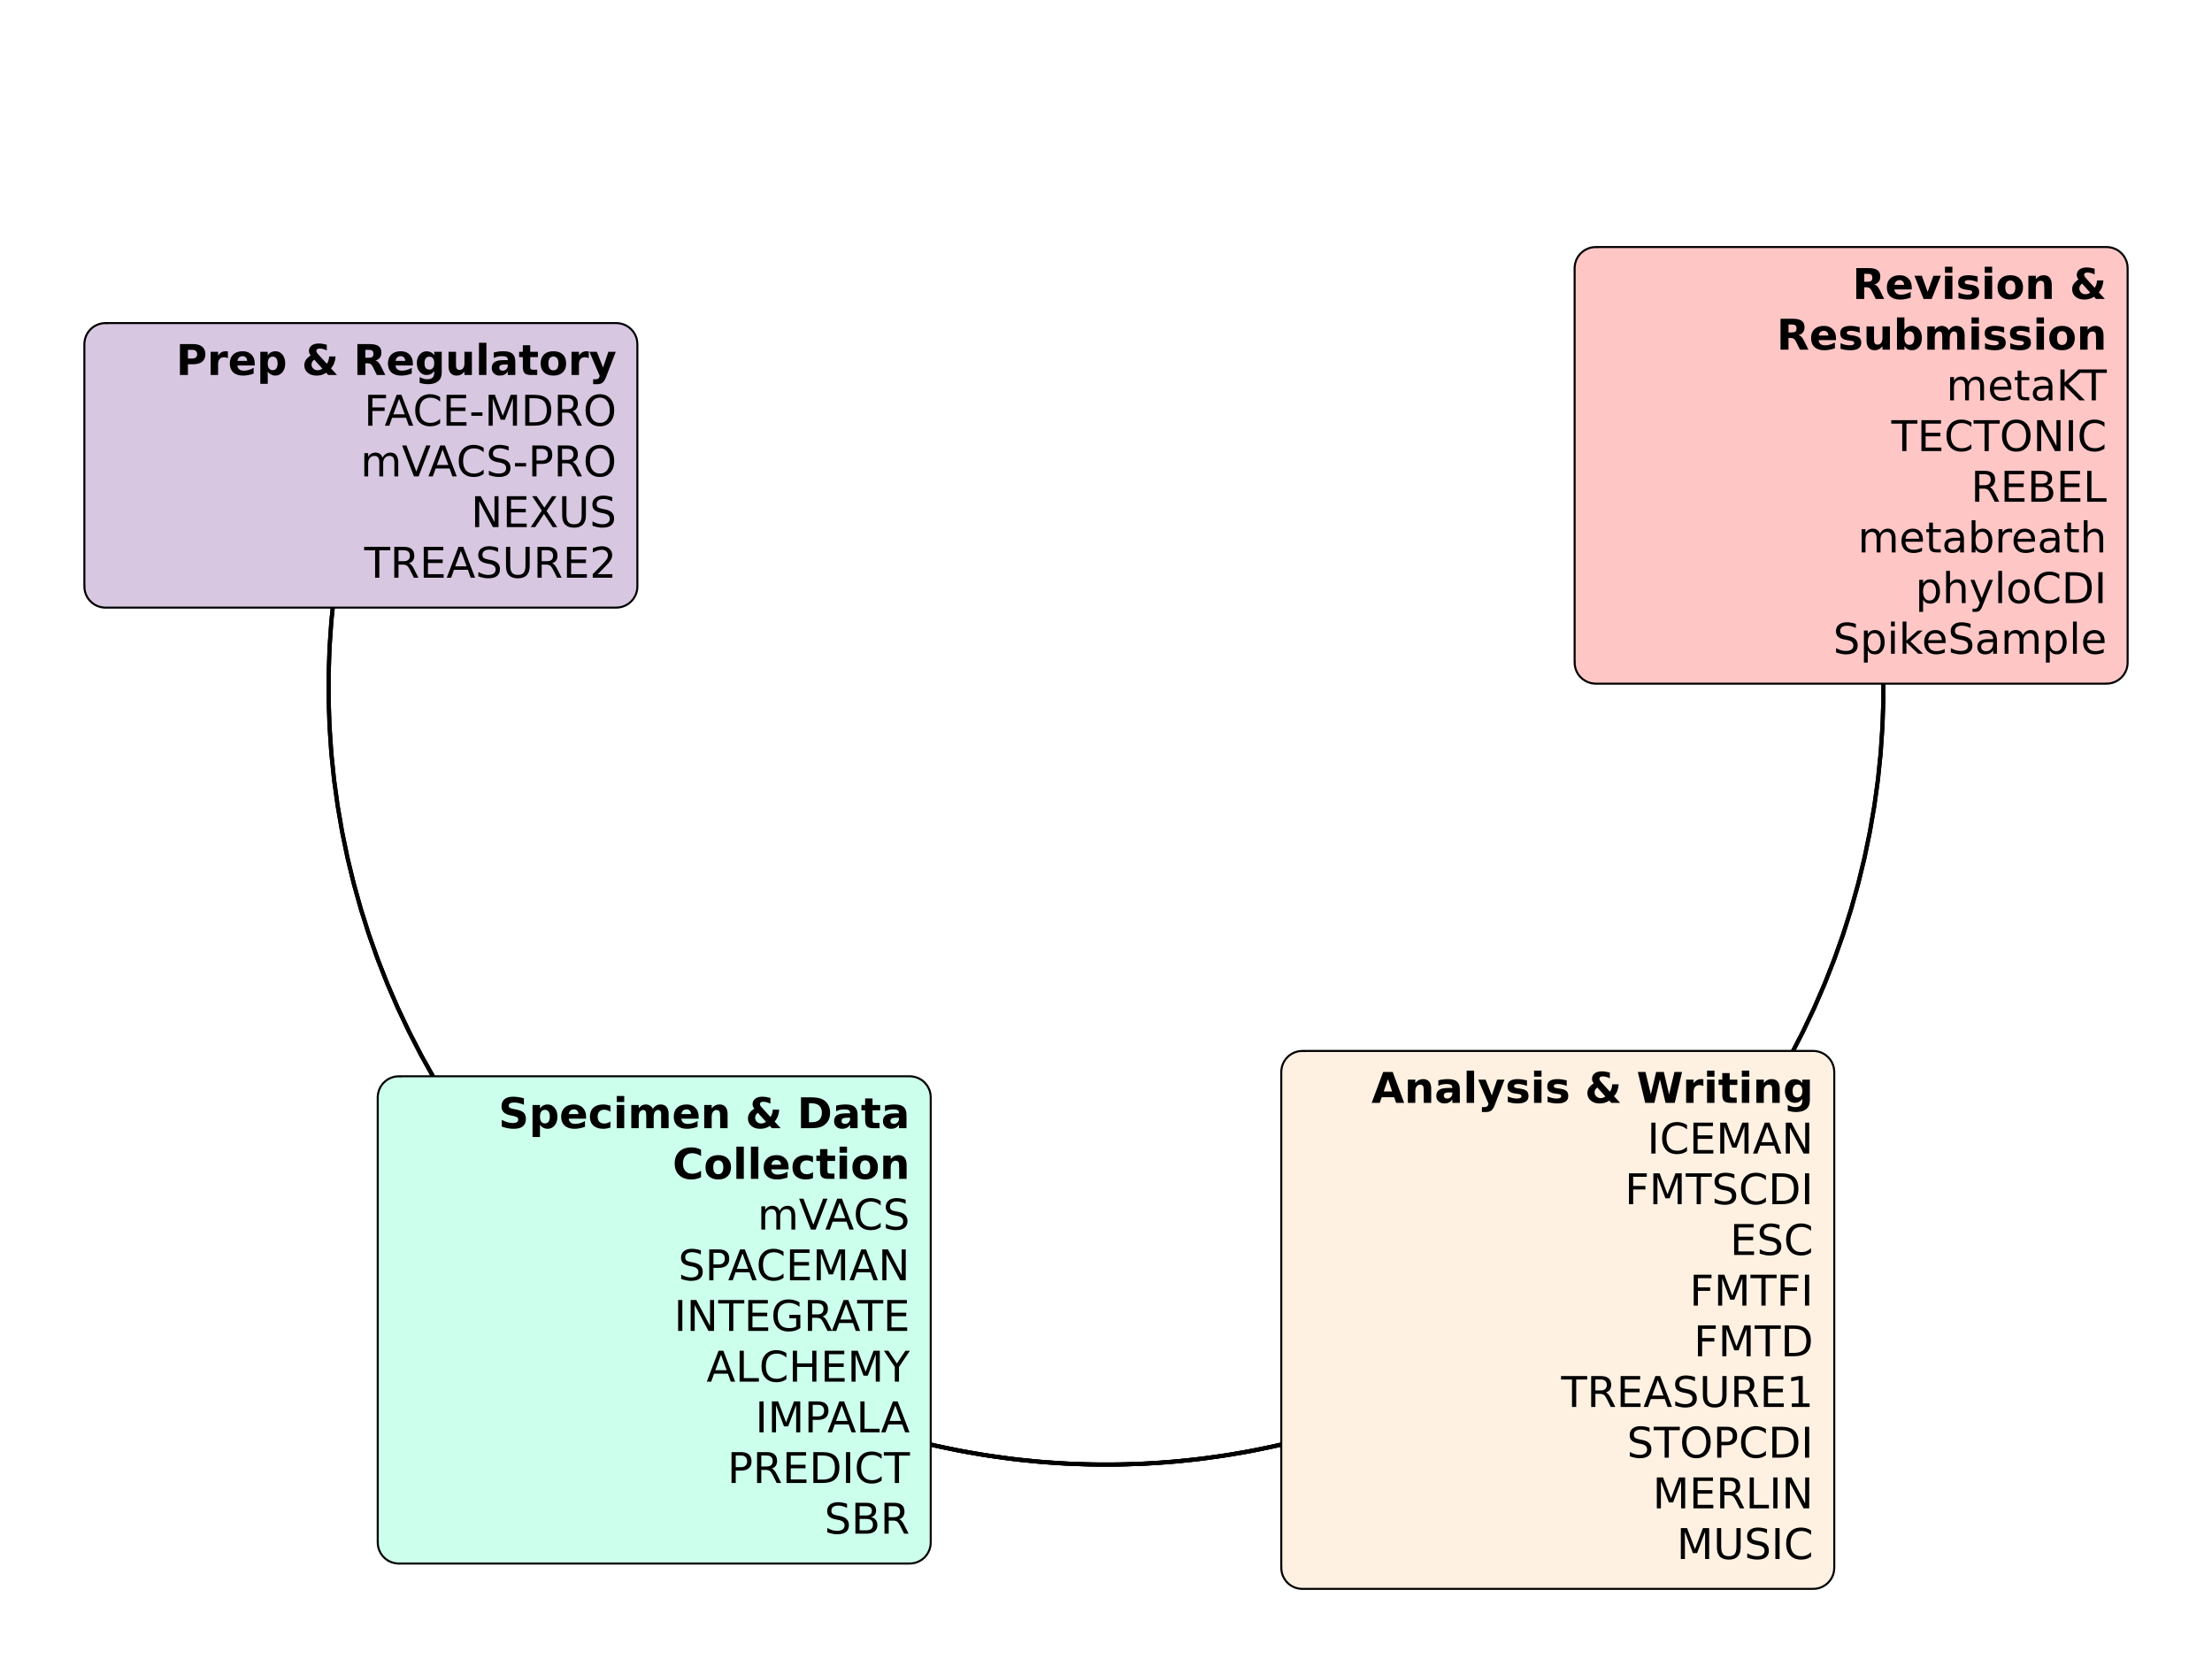
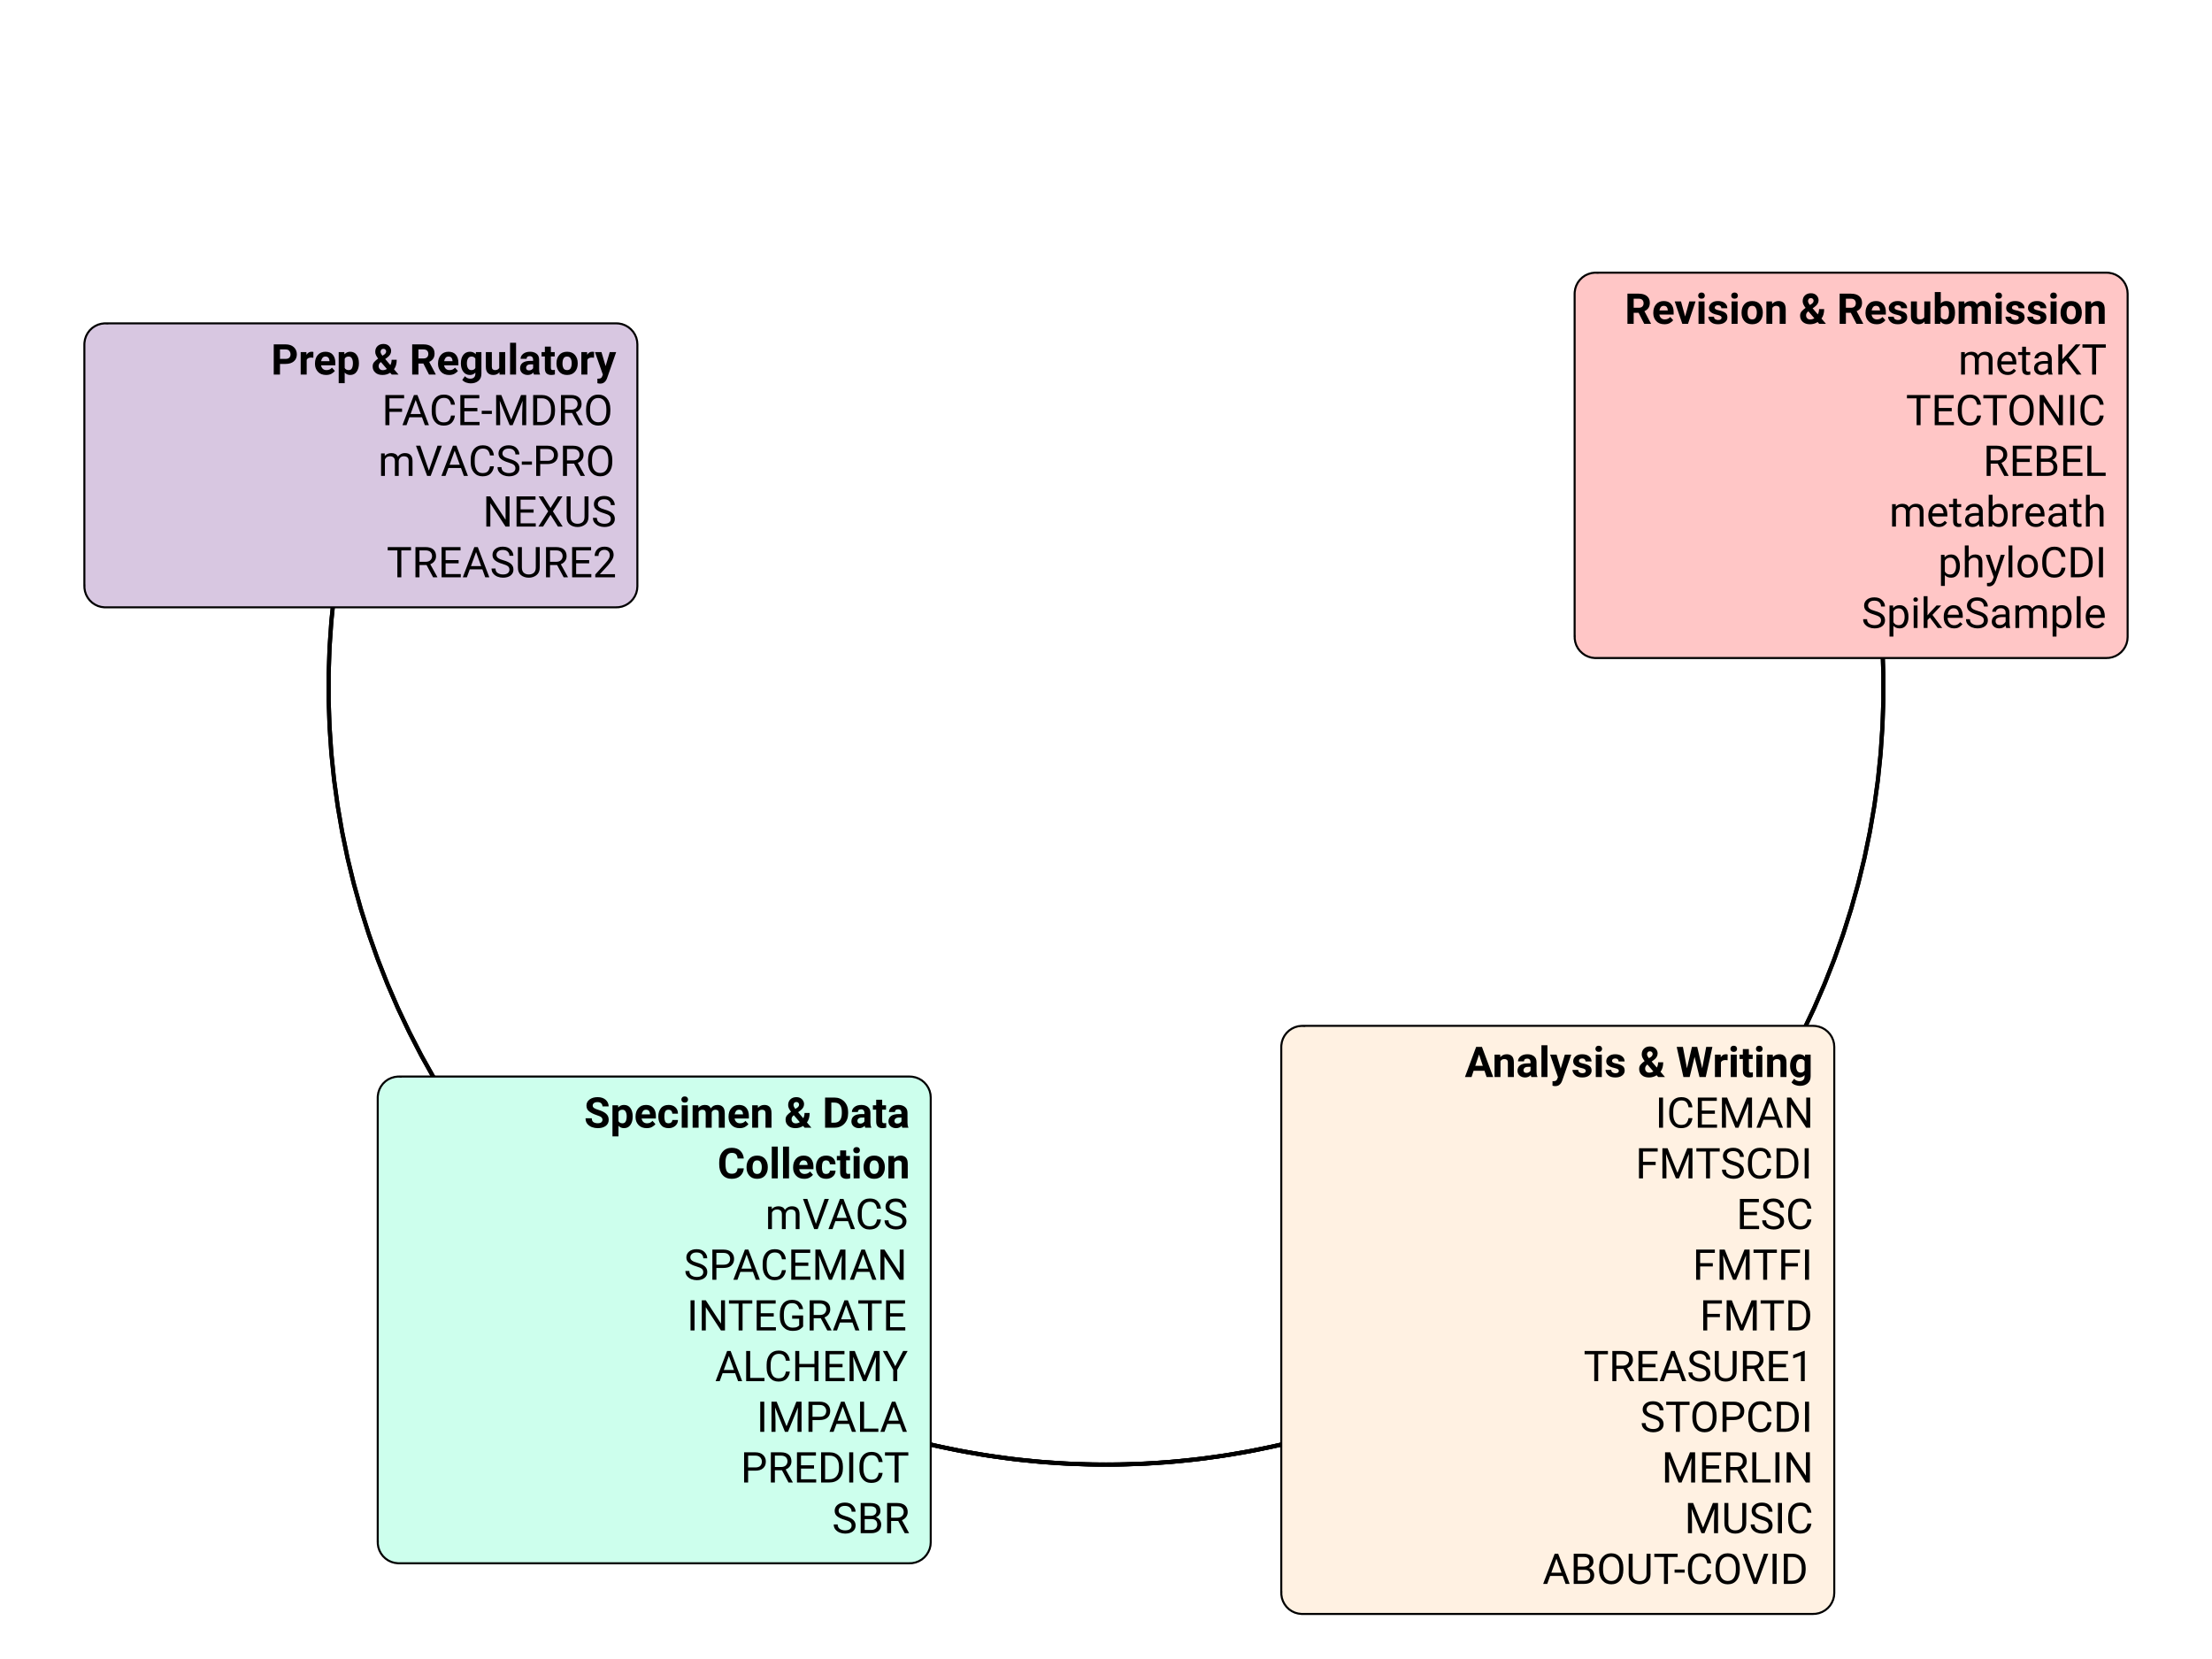
<svg xmlns="http://www.w3.org/2000/svg" class="svglite" width="576.00pt" height="432.00pt" viewBox="0 0 576.00 432.00">
  <defs>
    <style type="text/css">
    .svglite line, .svglite polyline, .svglite polygon, .svglite path, .svglite rect, .svglite circle {
      fill: none;
      stroke: #000000;
      stroke-linecap: round;
      stroke-linejoin: round;
      stroke-miterlimit: 10.00;
    }
    .svglite text {
      white-space: pre;
    }
  </style>
  </defs>
  <rect width="100%" height="100%" style="stroke: none; fill: none;" />
  <defs>
    <clipPath id="cpMC4wMHw1NzYuMDB8MC4wMHw0MzIuMDA=">
      <rect x="0.00" y="0.00" width="576.00" height="432.00" />
    </clipPath>
  </defs>
  <g clip-path="url(#cpMC4wMHw1NzYuMDB8MC4wMHw0MzIuMDA=)">
    <polyline points="405.64,343.70 399.97,347.60 394.18,351.31 388.26,354.82 382.23,358.12 376.09,361.22 369.85,364.11 363.51,366.78 357.09,369.24 350.58,371.47 344.01,373.49 337.36,375.28 330.67,376.84 323.92,378.18 317.13,379.28 310.31,380.16 303.46,380.80 296.60,381.21 289.72,381.38 282.84,381.32 275.97,381.03 269.11,380.51 262.28,379.75 255.47,378.76 248.70,377.54 241.98,376.09 235.31,374.41 228.70,372.51 222.16,370.38 215.69,368.03 209.31,365.47 203.02,362.69 196.83,359.70 190.74,356.49 184.76,353.09 178.91,349.48 173.18,345.68 167.58,341.68 162.12,337.50 156.81,333.13 151.65,328.58 146.64,323.86 141.80,318.98 137.13,313.93 132.63,308.73 128.31,303.38 124.18,297.88 120.23,292.25 116.48,286.48 112.92,280.59 109.57,274.59 106.43,268.47 103.49,262.25 100.77,255.94 98.26,249.53 95.97,243.05 93.90,236.49 92.06,229.86 90.44,223.17 89.06,216.44 87.90,209.66 86.97,202.84 86.27,196.00 85.81,189.14 85.58,182.26 85.58,175.39 85.82,168.51 86.29,161.65 87.00,154.81 87.93,148.00 89.10,141.22 90.49,134.48 92.12,127.80 93.97,121.17 " style="stroke-width: 1.07; stroke-linecap: butt;" />
    <polyline points="93.97,121.17 92.11,127.83 90.48,134.54 89.08,141.31 87.91,148.12 86.98,154.97 86.28,161.84 85.81,168.73 85.58,175.64 85.58,182.55 85.83,189.45 86.30,196.35 87.01,203.22 87.96,210.06 89.14,216.87 90.55,223.64 92.19,230.35 94.06,237.00 96.15,243.58 98.47,250.09 101.01,256.52 103.76,262.86 106.73,269.09 109.92,275.23 113.31,281.25 116.90,287.15 120.69,292.93 124.68,298.57 128.86,304.07 133.22,309.43 137.76,314.64 142.48,319.68 147.37,324.57 152.42,329.28 157.63,333.82 162.99,338.18 168.50,342.35 174.14,346.34 179.92,350.12 185.82,353.71 191.85,357.10 197.98,360.27 204.22,363.24 210.56,365.99 216.99,368.53 223.50,370.84 230.09,372.93 236.74,374.79 243.45,376.43 250.22,377.83 257.03,379.00 263.87,379.95 270.75,380.65 277.64,381.12 284.55,381.36 291.45,381.36 298.36,381.12 305.25,380.65 312.13,379.95 318.97,379.00 325.78,377.83 332.55,376.43 339.26,374.79 345.91,372.93 352.50,370.84 359.01,368.53 365.44,365.99 371.78,363.24 378.02,360.27 384.15,357.10 390.18,353.71 396.08,350.12 401.86,346.34 407.50,342.35 413.01,338.18 418.37,333.82 423.58,329.28 428.63,324.57 433.52,319.68 438.24,314.64 442.78,309.43 447.14,304.07 451.32,298.57 455.31,292.93 459.10,287.15 462.69,281.25 466.08,275.23 469.27,269.09 472.24,262.86 474.99,256.52 477.53,250.09 479.85,243.58 481.94,237.00 483.81,230.35 485.45,223.64 486.86,216.87 488.04,210.06 488.99,203.22 489.70,196.35 490.17,189.45 490.42,182.55 490.42,175.64 490.19,168.73 489.72,161.84 489.02,154.97 488.09,148.12 486.92,141.31 485.52,134.54 483.89,127.83 482.03,121.17 " style="stroke-width: 1.07; stroke-linecap: butt;" />
    <polyline points="482.03,121.17 483.88,127.80 485.51,134.48 486.90,141.22 488.07,148.00 489.00,154.81 489.71,161.65 490.18,168.51 490.42,175.39 490.42,182.26 490.19,189.14 489.73,196.00 489.03,202.84 488.10,209.66 486.94,216.44 485.56,223.17 483.94,229.86 482.10,236.49 480.03,243.05 477.74,249.53 475.23,255.94 472.51,262.25 469.57,268.47 466.43,274.59 463.08,280.59 459.52,286.48 455.77,292.25 451.82,297.88 447.69,303.38 443.37,308.73 438.87,313.93 434.20,318.98 429.36,323.86 424.35,328.58 419.19,333.13 413.88,337.50 408.42,341.68 402.82,345.68 397.09,349.48 391.24,353.09 385.26,356.49 379.17,359.70 372.98,362.69 366.69,365.47 360.31,368.03 353.84,370.38 347.30,372.51 340.69,374.41 334.02,376.09 327.30,377.54 320.53,378.76 313.72,379.75 306.89,380.51 300.03,381.03 293.16,381.32 286.28,381.38 279.40,381.21 272.54,380.80 265.69,380.16 258.87,379.28 252.08,378.18 245.33,376.84 238.64,375.28 231.99,373.49 225.42,371.47 218.91,369.24 212.49,366.78 206.15,364.11 199.91,361.22 193.77,358.12 187.74,354.82 181.82,351.31 176.03,347.60 170.36,343.70 " style="stroke-width: 1.07; stroke-linecap: butt;" />
-     <polygon points="339.12,413.74 472.16,413.74 471.94,413.74 472.82,413.70 473.68,413.53 474.51,413.21 475.27,412.77 475.95,412.22 476.54,411.55 477.01,410.81 477.36,410.00 477.57,409.14 477.64,408.26 477.64,408.26 477.64,279.14 477.64,279.14 477.57,278.26 477.36,277.41 477.01,276.59 476.54,275.85 475.95,275.19 475.27,274.63 474.51,274.19 473.68,273.88 472.82,273.70 472.16,273.66 339.12,273.66 339.78,273.70 338.90,273.67 338.02,273.77 337.17,274.02 336.38,274.40 335.65,274.90 335.02,275.51 334.49,276.21 334.08,276.99 333.80,277.83 333.66,278.70 333.64,279.14 333.64,408.26 333.66,407.82 333.66,408.70 333.80,409.57 334.08,410.41 334.49,411.19 335.02,411.90 335.65,412.51 336.38,413.01 337.17,413.39 338.02,413.63 338.90,413.74 " style="stroke-width: 0.53; fill: #FFF1E2;" />
-     <text x="357.14" y="287.18" style="font-size: 11.04px; font-weight: bold; font-family: &quot;Bitstream Vera Sans&quot;;" textLength="51.72px" lengthAdjust="spacingAndGlyphs">Analysis</text>
-     <text x="412.70" y="287.18" style="font-size: 11.04px; font-weight: bold; font-family: &quot;Bitstream Vera Sans&quot;;" textLength="9.62px" lengthAdjust="spacingAndGlyphs">&amp;</text>
-     <text x="426.16" y="287.18" style="font-size: 11.04px; font-weight: bold; font-family: &quot;Bitstream Vera Sans&quot;;" textLength="46.00px" lengthAdjust="spacingAndGlyphs">Writing</text>
-     <text x="428.92" y="300.38" style="font-size: 11.04px; font-family: &quot;Bitstream Vera Sans&quot;;" textLength="43.24px" lengthAdjust="spacingAndGlyphs">ICEMAN</text>
-     <text x="423.10" y="313.58" style="font-size: 11.04px; font-family: &quot;Bitstream Vera Sans&quot;;" textLength="49.05px" lengthAdjust="spacingAndGlyphs">FMTSCDI</text>
-     <text x="450.49" y="326.78" style="font-size: 11.04px; font-family: &quot;Bitstream Vera Sans&quot;;" textLength="21.67px" lengthAdjust="spacingAndGlyphs">ESC</text>
-     <text x="439.96" y="339.98" style="font-size: 11.04px; font-family: &quot;Bitstream Vera Sans&quot;;" textLength="32.20px" lengthAdjust="spacingAndGlyphs">FMTFI</text>
-     <text x="441.06" y="353.17" style="font-size: 11.04px; font-family: &quot;Bitstream Vera Sans&quot;;" textLength="31.10px" lengthAdjust="spacingAndGlyphs">FMTD</text>
-     <text x="406.52" y="366.37" style="font-size: 11.04px; font-family: &quot;Bitstream Vera Sans&quot;;" textLength="65.64px" lengthAdjust="spacingAndGlyphs">TREASURE1</text>
-     <text x="423.63" y="379.57" style="font-size: 11.04px; font-family: &quot;Bitstream Vera Sans&quot;;" textLength="48.53px" lengthAdjust="spacingAndGlyphs">STOPCDI</text>
-     <text x="430.36" y="392.77" style="font-size: 11.04px; font-family: &quot;Bitstream Vera Sans&quot;;" textLength="41.80px" lengthAdjust="spacingAndGlyphs">MERLIN</text>
-     <text x="436.61" y="405.97" style="font-size: 11.04px; font-family: &quot;Bitstream Vera Sans&quot;;" textLength="35.55px" lengthAdjust="spacingAndGlyphs">MUSIC</text>
-     <polygon points="27.45,158.22 160.49,158.22 160.27,158.22 161.15,158.18 162.01,158.00 162.84,157.69 163.60,157.25 164.28,156.69 164.87,156.03 165.34,155.29 165.69,154.48 165.90,153.62 165.97,152.74 165.97,152.74 165.97,89.61 165.97,89.61 165.90,88.73 165.69,87.87 165.34,87.06 164.87,86.32 164.28,85.66 163.60,85.10 162.84,84.66 162.01,84.35 161.15,84.17 160.49,84.13 27.45,84.13 28.11,84.17 27.23,84.13 26.35,84.24 25.50,84.49 24.71,84.86 23.98,85.36 23.35,85.98 22.82,86.68 22.41,87.46 22.13,88.30 21.99,89.17 21.97,89.61 21.97,152.74 21.99,152.30 21.99,153.18 22.13,154.05 22.41,154.89 22.82,155.67 23.35,156.37 23.98,156.98 24.71,157.49 25.50,157.86 26.35,158.11 27.23,158.22 " style="stroke-width: 0.53; fill: #D8C7E1;" />
-     <text x="45.84" y="97.65" style="font-size: 11.04px; font-weight: bold; font-family: &quot;Bitstream Vera Sans&quot;;" textLength="28.91px" lengthAdjust="spacingAndGlyphs">Prep</text>
-     <text x="78.59" y="97.65" style="font-size: 11.04px; font-weight: bold; font-family: &quot;Bitstream Vera Sans&quot;;" textLength="9.62px" lengthAdjust="spacingAndGlyphs">&amp;</text>
-     <text x="92.05" y="97.65" style="font-size: 11.04px; font-weight: bold; font-family: &quot;Bitstream Vera Sans&quot;;" textLength="68.44px" lengthAdjust="spacingAndGlyphs">Regulatory</text>
-     <text x="94.80" y="110.85" style="font-size: 11.04px; font-family: &quot;Bitstream Vera Sans&quot;;" textLength="65.69px" lengthAdjust="spacingAndGlyphs">FACE-MDRO</text>
-     <text x="93.87" y="124.05" style="font-size: 11.04px; font-family: &quot;Bitstream Vera Sans&quot;;" textLength="66.61px" lengthAdjust="spacingAndGlyphs">mVACS-PRO</text>
-     <text x="122.64" y="137.25" style="font-size: 11.04px; font-family: &quot;Bitstream Vera Sans&quot;;" textLength="37.85px" lengthAdjust="spacingAndGlyphs">NEXUS</text>
-     <text x="94.85" y="150.44" style="font-size: 11.04px; font-family: &quot;Bitstream Vera Sans&quot;;" textLength="65.64px" lengthAdjust="spacingAndGlyphs">TREASURE2</text>
-     <polygon points="415.51,178.02 548.55,178.02 548.33,178.01 549.21,177.98 550.08,177.80 550.90,177.49 551.66,177.05 552.35,176.49 552.93,175.83 553.40,175.08 553.75,174.27 553.96,173.42 554.03,172.54 554.03,172.54 554.03,69.81 554.03,69.81 553.96,68.93 553.75,68.08 553.40,67.27 552.93,66.52 552.35,65.86 551.66,65.30 550.90,64.86 550.08,64.55 549.21,64.37 548.55,64.33 415.51,64.33 416.17,64.37 415.29,64.34 414.41,64.44 413.57,64.69 412.77,65.07 412.05,65.57 411.41,66.18 410.88,66.88 410.47,67.66 410.19,68.50 410.05,69.37 410.03,69.81 410.03,172.54 410.05,172.10 410.05,172.98 410.19,173.85 410.47,174.69 410.88,175.47 411.41,176.17 412.05,176.78 412.77,177.28 413.57,177.66 414.41,177.91 415.29,178.01 " style="stroke-width: 0.53; fill: #FFC6C6;" />
-     <text x="482.36" y="77.85" style="font-size: 11.04px; font-weight: bold; font-family: &quot;Bitstream Vera Sans&quot;;" textLength="52.73px" lengthAdjust="spacingAndGlyphs">Revision</text>
-     <text x="538.93" y="77.85" style="font-size: 11.04px; font-weight: bold; font-family: &quot;Bitstream Vera Sans&quot;;" textLength="9.62px" lengthAdjust="spacingAndGlyphs">&amp;</text>
-     <text x="462.63" y="91.05" style="font-size: 11.04px; font-weight: bold; font-family: &quot;Bitstream Vera Sans&quot;;" textLength="85.92px" lengthAdjust="spacingAndGlyphs">Resubmission</text>
-     <text x="506.81" y="104.25" style="font-size: 11.04px; font-family: &quot;Bitstream Vera Sans&quot;;" textLength="41.74px" lengthAdjust="spacingAndGlyphs">metaKT</text>
-     <text x="492.51" y="117.45" style="font-size: 11.04px; font-family: &quot;Bitstream Vera Sans&quot;;" textLength="56.04px" lengthAdjust="spacingAndGlyphs">TECTONIC</text>
-     <text x="513.24" y="130.65" style="font-size: 11.04px; font-family: &quot;Bitstream Vera Sans&quot;;" textLength="35.32px" lengthAdjust="spacingAndGlyphs">REBEL</text>
-     <text x="483.77" y="143.84" style="font-size: 11.04px; font-family: &quot;Bitstream Vera Sans&quot;;" textLength="64.78px" lengthAdjust="spacingAndGlyphs">metabreath</text>
-     <text x="498.76" y="157.04" style="font-size: 11.04px; font-family: &quot;Bitstream Vera Sans&quot;;" textLength="49.79px" lengthAdjust="spacingAndGlyphs">phyloCDI</text>
-     <text x="477.35" y="170.24" style="font-size: 11.04px; font-family: &quot;Bitstream Vera Sans&quot;;" textLength="71.20px" lengthAdjust="spacingAndGlyphs">SpikeSample</text>
-     <polygon points="103.84,407.14 236.88,407.14 236.66,407.14 237.54,407.10 238.41,406.93 239.23,406.61 240.00,406.17 240.68,405.62 241.26,404.96 241.73,404.21 242.08,403.40 242.29,402.54 242.36,401.66 242.36,401.66 242.36,285.74 242.36,285.74 242.29,284.86 242.08,284.00 241.73,283.19 241.26,282.45 240.68,281.79 240.00,281.23 239.23,280.79 238.41,280.48 237.54,280.30 236.88,280.26 103.84,280.26 104.50,280.30 103.62,280.27 102.75,280.37 101.90,280.62 101.10,280.99 100.38,281.50 99.74,282.11 99.21,282.81 98.80,283.59 98.52,284.43 98.38,285.30 98.36,285.74 98.36,401.66 98.38,401.22 98.38,402.11 98.52,402.98 98.80,403.81 99.21,404.59 99.74,405.30 100.38,405.91 101.10,406.41 101.90,406.79 102.75,407.03 103.62,407.14 " style="stroke-width: 0.53; fill: #CDFFED;" />
-     <text x="129.80" y="293.78" style="font-size: 11.04px; font-weight: bold; font-family: &quot;Bitstream Vera Sans&quot;;" textLength="60.47px" lengthAdjust="spacingAndGlyphs">Specimen</text>
-     <text x="194.11" y="293.78" style="font-size: 11.04px; font-weight: bold; font-family: &quot;Bitstream Vera Sans&quot;;" textLength="9.62px" lengthAdjust="spacingAndGlyphs">&amp;</text>
-     <text x="207.56" y="293.78" style="font-size: 11.04px; font-weight: bold; font-family: &quot;Bitstream Vera Sans&quot;;" textLength="29.32px" lengthAdjust="spacingAndGlyphs">Data</text>
-     <text x="175.14" y="306.98" style="font-size: 11.04px; font-weight: bold; font-family: &quot;Bitstream Vera Sans&quot;;" textLength="61.74px" lengthAdjust="spacingAndGlyphs">Collection</text>
-     <text x="197.25" y="320.18" style="font-size: 11.04px; font-family: &quot;Bitstream Vera Sans&quot;;" textLength="39.64px" lengthAdjust="spacingAndGlyphs">mVACS</text>
-     <text x="176.60" y="333.38" style="font-size: 11.04px; font-family: &quot;Bitstream Vera Sans&quot;;" textLength="60.29px" lengthAdjust="spacingAndGlyphs">SPACEMAN</text>
-     <text x="175.51" y="346.57" style="font-size: 11.04px; font-family: &quot;Bitstream Vera Sans&quot;;" textLength="61.37px" lengthAdjust="spacingAndGlyphs">INTEGRATE</text>
-     <text x="183.96" y="359.77" style="font-size: 11.04px; font-family: &quot;Bitstream Vera Sans&quot;;" textLength="52.92px" lengthAdjust="spacingAndGlyphs">ALCHEMY</text>
-     <text x="196.67" y="372.97" style="font-size: 11.04px; font-family: &quot;Bitstream Vera Sans&quot;;" textLength="40.21px" lengthAdjust="spacingAndGlyphs">IMPALA</text>
-     <text x="189.41" y="386.17" style="font-size: 11.04px; font-family: &quot;Bitstream Vera Sans&quot;;" textLength="47.48px" lengthAdjust="spacingAndGlyphs">PREDICT</text>
-     <text x="214.66" y="399.37" style="font-size: 11.04px; font-family: &quot;Bitstream Vera Sans&quot;;" textLength="22.23px" lengthAdjust="spacingAndGlyphs">SBR</text>
+     <polygon points="339.12,420.27 472.16,420.27 471.94,420.27 472.82,420.23 473.68,420.06 474.51,419.74 475.27,419.30 475.95,418.75 476.54,418.09 477.01,417.34 477.36,416.53 477.57,415.67 477.64,414.79 477.64,414.79 477.64,272.61 477.64,272.61 477.57,271.73 477.36,270.88 477.01,270.06 476.54,269.32 475.95,268.66 475.27,268.10 474.51,267.66 473.68,267.35 472.82,267.17 472.16,267.13 339.12,267.13 339.78,267.17 338.90,267.14 338.02,267.24 337.17,267.49 336.38,267.87 335.65,268.37 335.02,268.98 334.49,269.68 334.08,270.46 333.80,271.30 333.66,272.17 333.64,272.61 333.64,414.79 333.66,414.35 333.66,415.23 333.80,416.11 334.08,416.94 334.49,417.72 335.02,418.43 335.65,419.04 336.38,419.54 337.17,419.92 338.02,420.16 338.90,420.27 " style="stroke-width: 0.53; fill: #FFF1E2;" />
+     <text x="381.42" y="280.46" style="font-size: 11.04px; font-weight: bold; font-family: &quot;Roboto&quot;;" textLength="42.26px" lengthAdjust="spacingAndGlyphs">Analysis</text>
+     <text x="426.44" y="280.46" style="font-size: 11.04px; font-weight: bold; font-family: &quot;Roboto&quot;;" textLength="7.24px" lengthAdjust="spacingAndGlyphs">&amp;</text>
+     <text x="436.42" y="280.46" style="font-size: 11.04px; font-weight: bold; font-family: &quot;Roboto&quot;;" textLength="35.73px" lengthAdjust="spacingAndGlyphs">Writing</text>
+     <text x="431.02" y="293.66" style="font-size: 11.04px; font-family: &quot;Roboto&quot;;" textLength="41.13px" lengthAdjust="spacingAndGlyphs">ICEMAN</text>
+     <text x="425.88" y="306.85" style="font-size: 11.04px; font-family: &quot;Roboto&quot;;" textLength="46.28px" lengthAdjust="spacingAndGlyphs">FMTSCDI</text>
+     <text x="452.16" y="320.05" style="font-size: 11.04px; font-family: &quot;Roboto&quot;;" textLength="20.00px" lengthAdjust="spacingAndGlyphs">ESC</text>
+     <text x="440.76" y="333.25" style="font-size: 11.04px; font-family: &quot;Roboto&quot;;" textLength="31.40px" lengthAdjust="spacingAndGlyphs">FMTFI</text>
+     <text x="442.61" y="346.45" style="font-size: 11.04px; font-family: &quot;Roboto&quot;;" textLength="29.55px" lengthAdjust="spacingAndGlyphs">FMTD</text>
+     <text x="412.36" y="359.65" style="font-size: 11.04px; font-family: &quot;Roboto&quot;;" textLength="59.80px" lengthAdjust="spacingAndGlyphs">TREASURE1</text>
+     <text x="427.06" y="372.85" style="font-size: 11.04px; font-family: &quot;Roboto&quot;;" textLength="45.10px" lengthAdjust="spacingAndGlyphs">STOPCDI</text>
+     <text x="432.67" y="386.04" style="font-size: 11.04px; font-family: &quot;Roboto&quot;;" textLength="39.49px" lengthAdjust="spacingAndGlyphs">MERLIN</text>
+     <text x="438.64" y="399.24" style="font-size: 11.04px; font-family: &quot;Roboto&quot;;" textLength="33.52px" lengthAdjust="spacingAndGlyphs">MUSIC</text>
+     <text x="401.68" y="412.44" style="font-size: 11.04px; font-family: &quot;Roboto&quot;;" textLength="70.48px" lengthAdjust="spacingAndGlyphs">ABOUT-COVID</text>
+     <polygon points="27.45,158.15 160.49,158.15 160.27,158.15 161.15,158.11 162.01,157.94 162.84,157.62 163.60,157.18 164.28,156.62 164.87,155.96 165.34,155.22 165.69,154.41 165.90,153.55 165.97,152.67 165.97,152.67 165.97,89.68 165.97,89.68 165.90,88.80 165.69,87.94 165.34,87.13 164.87,86.39 164.28,85.73 163.60,85.17 162.84,84.73 162.01,84.41 161.15,84.24 160.49,84.20 27.45,84.20 28.11,84.24 27.23,84.20 26.35,84.31 25.50,84.55 24.71,84.93 23.98,85.43 23.35,86.04 22.82,86.75 22.41,87.53 22.13,88.37 21.99,89.24 21.97,89.68 21.97,152.67 21.99,152.23 21.99,153.11 22.13,153.98 22.41,154.82 22.82,155.60 23.35,156.31 23.98,156.92 24.71,157.42 25.50,157.80 26.35,158.04 27.23,158.15 " style="stroke-width: 0.53; fill: #D8C7E1;" />
+     <text x="70.58" y="97.53" style="font-size: 11.04px; font-weight: bold; font-family: &quot;Roboto&quot;;" textLength="23.32px" lengthAdjust="spacingAndGlyphs">Prep</text>
+     <text x="96.65" y="97.53" style="font-size: 11.04px; font-weight: bold; font-family: &quot;Roboto&quot;;" textLength="7.24px" lengthAdjust="spacingAndGlyphs">&amp;</text>
+     <text x="106.63" y="97.53" style="font-size: 11.04px; font-weight: bold; font-family: &quot;Roboto&quot;;" textLength="53.86px" lengthAdjust="spacingAndGlyphs">Regulatory</text>
+     <text x="99.45" y="110.72" style="font-size: 11.04px; font-family: &quot;Roboto&quot;;" textLength="61.04px" lengthAdjust="spacingAndGlyphs">FACE-MDRO</text>
+     <text x="98.48" y="123.92" style="font-size: 11.04px; font-family: &quot;Roboto&quot;;" textLength="62.01px" lengthAdjust="spacingAndGlyphs">mVACS-PRO</text>
+     <text x="125.73" y="137.12" style="font-size: 11.04px; font-family: &quot;Roboto&quot;;" textLength="34.76px" lengthAdjust="spacingAndGlyphs">NEXUS</text>
+     <text x="100.69" y="150.32" style="font-size: 11.04px; font-family: &quot;Roboto&quot;;" textLength="59.80px" lengthAdjust="spacingAndGlyphs">TREASURE2</text>
+     <polygon points="415.51,171.35 548.55,171.35 548.33,171.35 549.21,171.31 550.08,171.13 550.90,170.82 551.66,170.38 552.35,169.82 552.93,169.16 553.40,168.42 553.75,167.61 553.96,166.75 554.03,165.87 554.03,165.87 554.03,76.48 554.03,76.48 553.96,75.60 553.75,74.74 553.40,73.93 552.93,73.19 552.35,72.53 551.66,71.97 550.90,71.53 550.08,71.22 549.21,71.04 548.55,71.00 415.51,71.00 416.17,71.04 415.29,71.00 414.41,71.11 413.57,71.36 412.77,71.73 412.05,72.23 411.41,72.85 410.88,73.55 410.47,74.33 410.19,75.17 410.05,76.04 410.03,76.48 410.03,165.87 410.05,165.43 410.05,166.31 410.19,167.18 410.47,168.02 410.88,168.80 411.41,169.50 412.05,170.11 412.77,170.62 413.57,170.99 414.41,171.24 415.29,171.35 " style="stroke-width: 0.53; fill: #FFC6C6;" />
+     <text x="423.08" y="84.33" style="font-size: 11.04px; font-weight: bold; font-family: &quot;Roboto&quot;;" textLength="42.52px" lengthAdjust="spacingAndGlyphs">Revision</text>
+     <text x="468.35" y="84.33" style="font-size: 11.04px; font-weight: bold; font-family: &quot;Roboto&quot;;" textLength="7.24px" lengthAdjust="spacingAndGlyphs">&amp;</text>
+     <text x="478.34" y="84.33" style="font-size: 11.04px; font-weight: bold; font-family: &quot;Roboto&quot;;" textLength="70.21px" lengthAdjust="spacingAndGlyphs">Resubmission</text>
+     <text x="509.92" y="97.53" style="font-size: 11.04px; font-family: &quot;Roboto&quot;;" textLength="38.64px" lengthAdjust="spacingAndGlyphs">metaKT</text>
+     <text x="496.30" y="110.72" style="font-size: 11.04px; font-family: &quot;Roboto&quot;;" textLength="52.25px" lengthAdjust="spacingAndGlyphs">TECTONIC</text>
+     <text x="516.41" y="123.92" style="font-size: 11.04px; font-family: &quot;Roboto&quot;;" textLength="32.14px" lengthAdjust="spacingAndGlyphs">REBEL</text>
+     <text x="491.95" y="137.12" style="font-size: 11.04px; font-family: &quot;Roboto&quot;;" textLength="56.61px" lengthAdjust="spacingAndGlyphs">metabreath</text>
+     <text x="504.67" y="150.32" style="font-size: 11.04px; font-family: &quot;Roboto&quot;;" textLength="43.88px" lengthAdjust="spacingAndGlyphs">phyloCDI</text>
+     <text x="484.72" y="163.52" style="font-size: 11.04px; font-family: &quot;Roboto&quot;;" textLength="63.83px" lengthAdjust="spacingAndGlyphs">SpikeSample</text>
+     <polygon points="103.84,407.08 236.88,407.08 236.66,407.07 237.54,407.04 238.41,406.86 239.23,406.55 240.00,406.11 240.68,405.55 241.26,404.89 241.73,404.14 242.08,403.33 242.29,402.47 242.36,401.60 242.36,401.60 242.36,285.81 242.36,285.81 242.29,284.93 242.08,284.07 241.73,283.26 241.26,282.52 240.68,281.86 240.00,281.30 239.23,280.86 238.41,280.55 237.54,280.37 236.88,280.33 103.84,280.33 104.50,280.37 103.62,280.33 102.75,280.44 101.90,280.69 101.10,281.06 100.38,281.56 99.74,282.17 99.21,282.88 98.80,283.66 98.52,284.50 98.38,285.37 98.36,285.81 98.36,401.60 98.38,401.15 98.38,402.04 98.52,402.91 98.80,403.74 99.21,404.52 99.74,405.23 100.38,405.84 101.10,406.34 101.90,406.72 102.75,406.96 103.62,407.07 " style="stroke-width: 0.53; fill: #CDFFED;" />
+     <text x="152.10" y="293.66" style="font-size: 11.04px; font-weight: bold; font-family: &quot;Roboto&quot;;" textLength="49.31px" lengthAdjust="spacingAndGlyphs">Specimen</text>
+     <text x="204.17" y="293.66" style="font-size: 11.04px; font-weight: bold; font-family: &quot;Roboto&quot;;" textLength="7.24px" lengthAdjust="spacingAndGlyphs">&amp;</text>
+     <text x="214.15" y="293.66" style="font-size: 11.04px; font-weight: bold; font-family: &quot;Roboto&quot;;" textLength="22.73px" lengthAdjust="spacingAndGlyphs">Data</text>
+     <text x="186.81" y="306.85" style="font-size: 11.04px; font-weight: bold; font-family: &quot;Roboto&quot;;" textLength="50.08px" lengthAdjust="spacingAndGlyphs">Collection</text>
+     <text x="199.26" y="320.05" style="font-size: 11.04px; font-family: &quot;Roboto&quot;;" textLength="37.63px" lengthAdjust="spacingAndGlyphs">mVACS</text>
+     <text x="178.04" y="333.25" style="font-size: 11.04px; font-family: &quot;Roboto&quot;;" textLength="58.84px" lengthAdjust="spacingAndGlyphs">SPACEMAN</text>
+     <text x="178.83" y="346.45" style="font-size: 11.04px; font-family: &quot;Roboto&quot;;" textLength="58.05px" lengthAdjust="spacingAndGlyphs">INTEGRATE</text>
+     <text x="186.19" y="359.65" style="font-size: 11.04px; font-family: &quot;Roboto&quot;;" textLength="50.70px" lengthAdjust="spacingAndGlyphs">ALCHEMY</text>
+     <text x="196.98" y="372.85" style="font-size: 11.04px; font-family: &quot;Roboto&quot;;" textLength="39.90px" lengthAdjust="spacingAndGlyphs">IMPALA</text>
+     <text x="192.86" y="386.04" style="font-size: 11.04px; font-family: &quot;Roboto&quot;;" textLength="44.02px" lengthAdjust="spacingAndGlyphs">PREDICT</text>
+     <text x="216.66" y="399.24" style="font-size: 11.04px; font-family: &quot;Roboto&quot;;" textLength="20.22px" lengthAdjust="spacingAndGlyphs">SBR</text>
  </g>
</svg>
